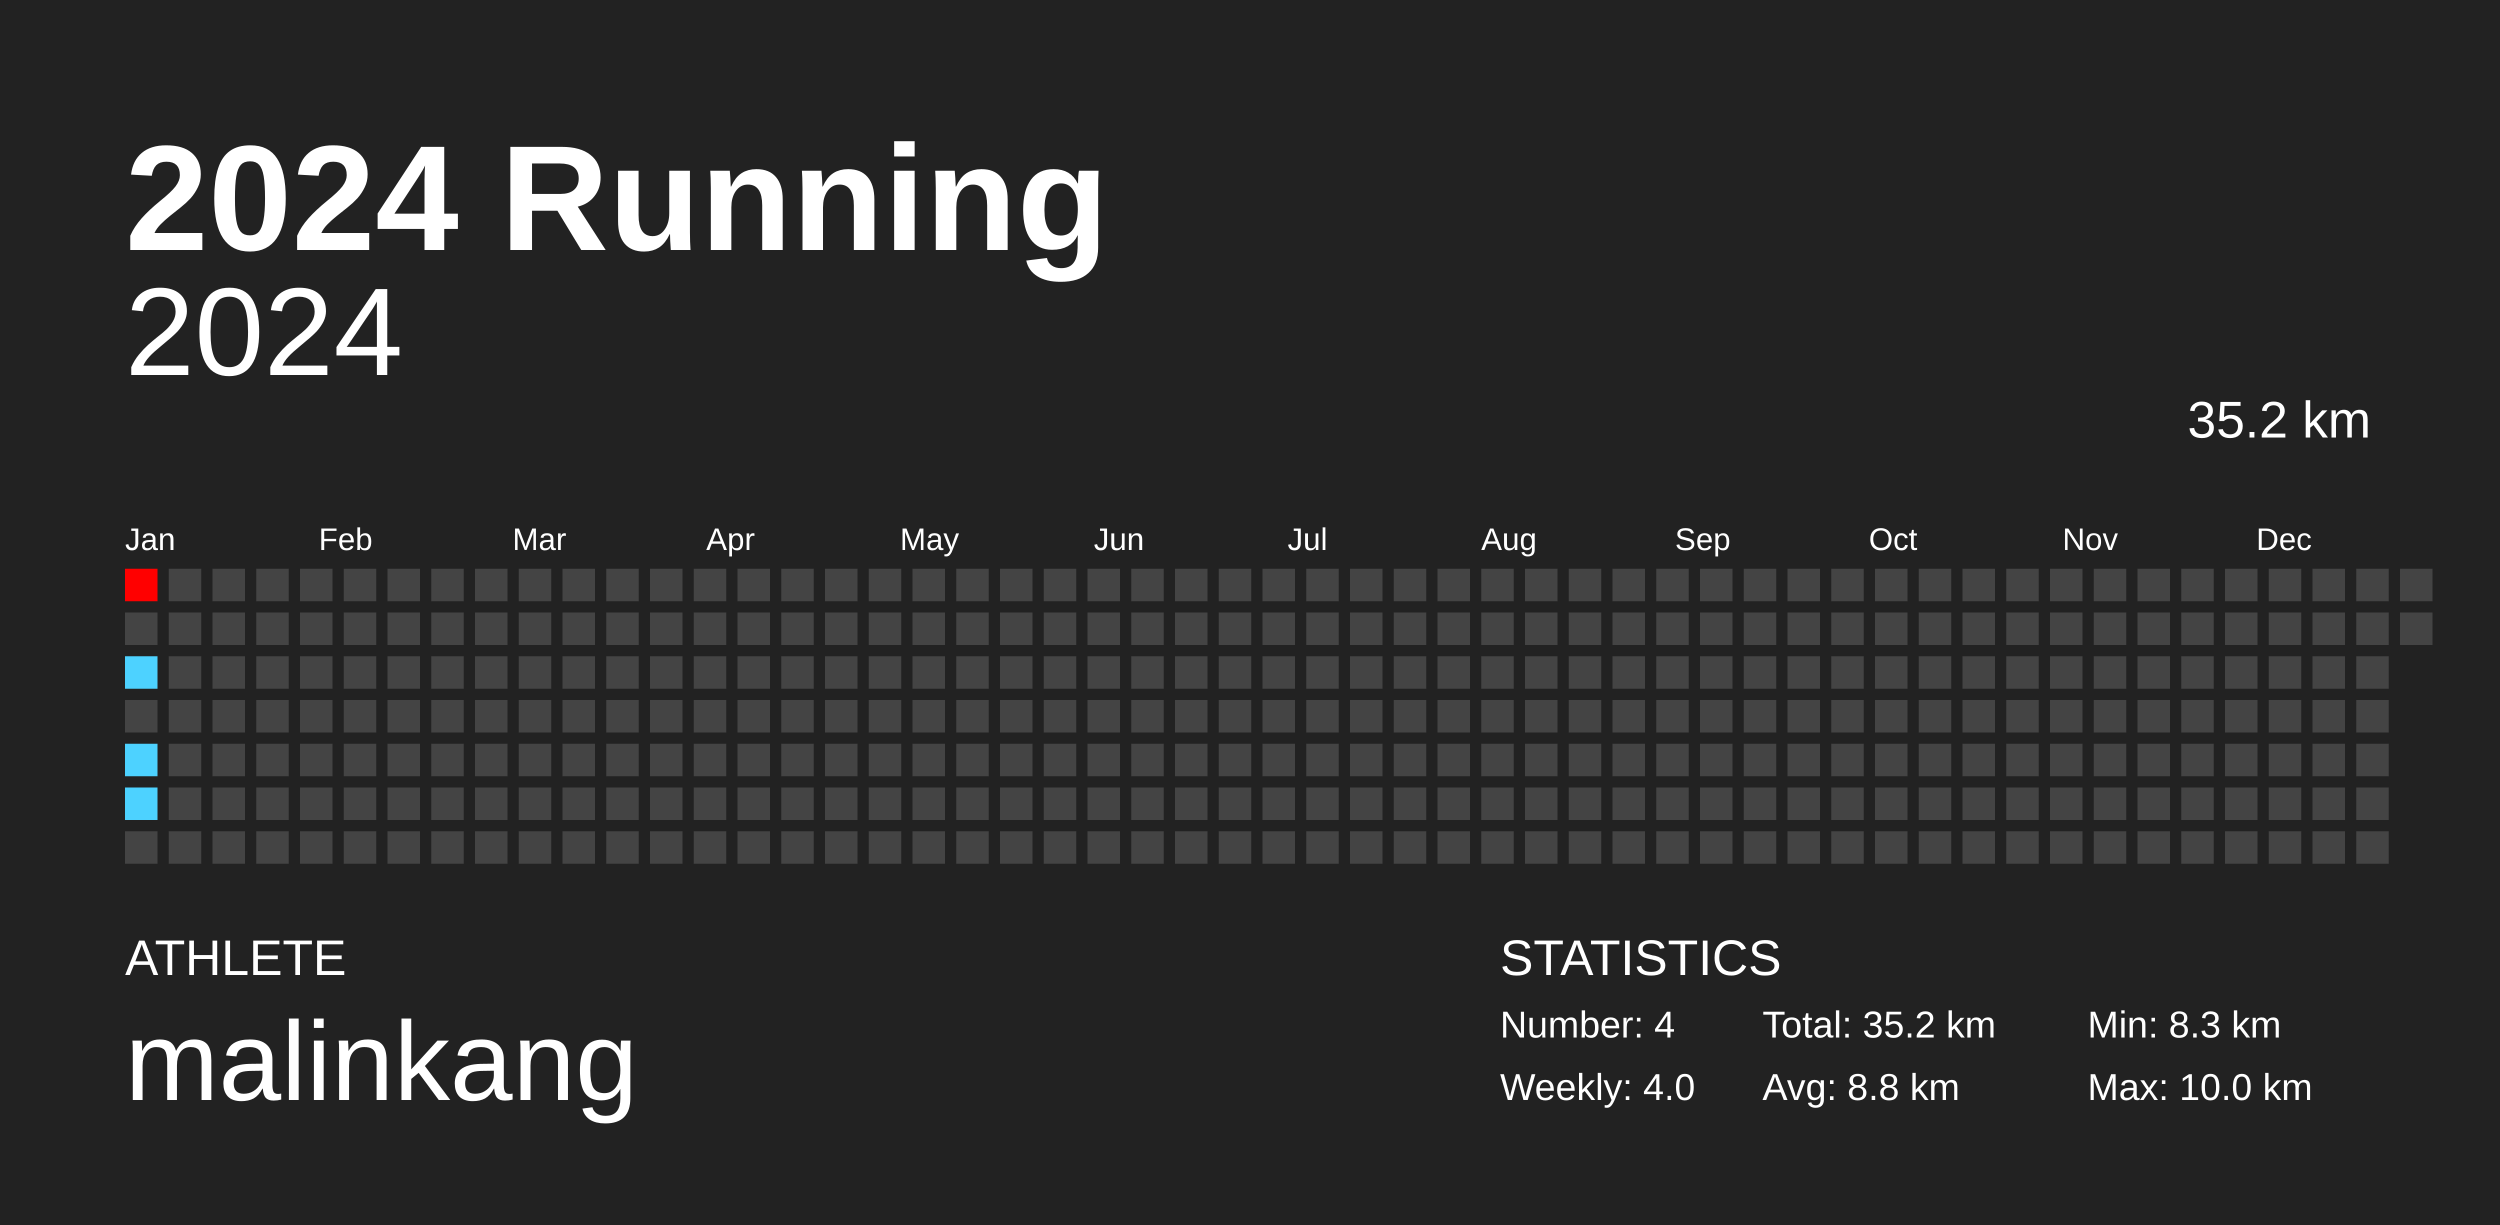
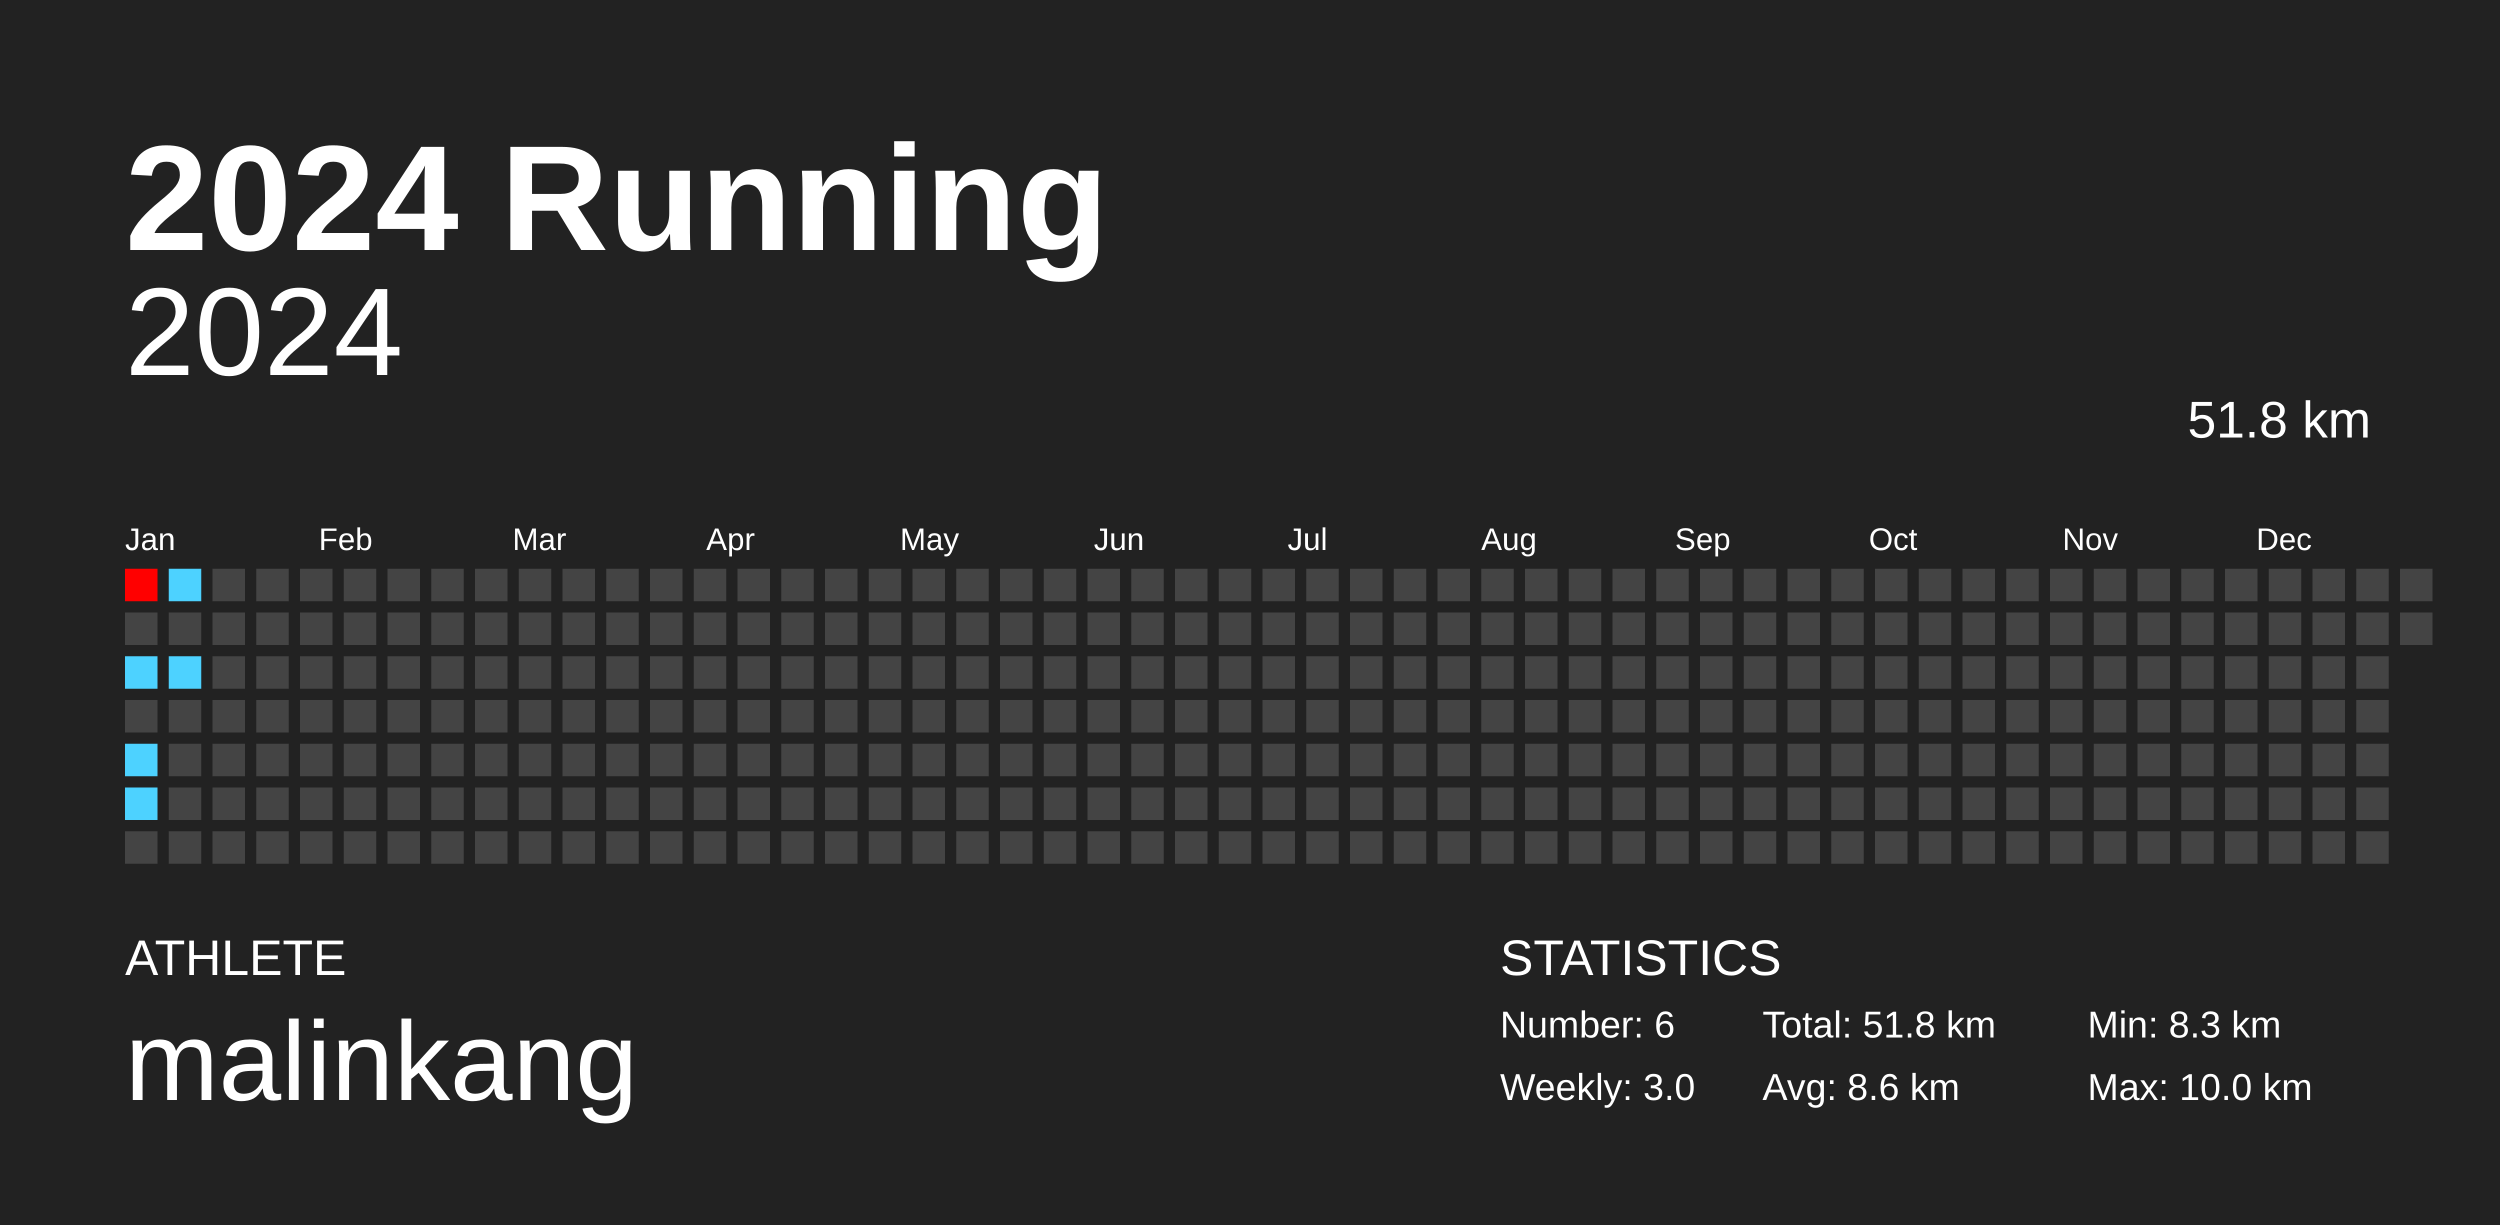
<svg xmlns="http://www.w3.org/2000/svg" baseProfile="full" height="98mm" version="1.1" viewBox="0,0,200,98" width="200mm">
  <defs />
  <rect fill="#222222" height="98" width="200" x="0" y="0" />
  <text fill="#FFFFFF" style="font-size:12px; font-family:Arial; font-weight:bold;" x="10" y="20">2024 Running</text>
  <text fill="#FFFFFF" style="font-size:4px; font-family:Arial" x="10" y="78">ATHLETE</text>
  <text fill="#FFFFFF" style="font-size:9px; font-family:Arial" x="10" y="88">malinkang</text>
  <text fill="#FFFFFF" style="font-size:4px; font-family:Arial" x="120" y="78">STATISTICS</text>
-   <text fill="#FFFFFF" style="font-size:3px; font-family:Arial" x="120" y="83">Number: 4</text>
-   <text fill="#FFFFFF" style="font-size:3px; font-family:Arial" x="120" y="88">Weekly: 4.0</text>
-   <text fill="#FFFFFF" style="font-size:3px; font-family:Arial" x="141" y="83">Total: 35.2 km</text>
-   <text fill="#FFFFFF" style="font-size:3px; font-family:Arial" x="141" y="88">Avg: 8.8 km</text>
+   <text fill="#FFFFFF" style="font-size:3px; font-family:Arial" x="120" y="83">Number: 6</text>
+   <text fill="#FFFFFF" style="font-size:3px; font-family:Arial" x="120" y="88">Weekly: 3.0</text>
+   <text fill="#FFFFFF" style="font-size:3px; font-family:Arial" x="141" y="83">Total: 51.8 km</text>
+   <text fill="#FFFFFF" style="font-size:3px; font-family:Arial" x="141" y="88">Avg: 8.6 km</text>
  <text fill="#FFFFFF" style="font-size:3px; font-family:Arial" x="167" y="83">Min: 8.3 km</text>
  <text fill="#FFFFFF" style="font-size:3px; font-family:Arial" x="167" y="88">Max: 10.0 km</text>
  <text alignment-baseline="hanging" fill="#FFFFFF" style="font-size:10.0px; font-family:Arial;" x="10" y="30">2024</text>
-   <text alignment-baseline="hanging" fill="#FFFFFF" style="font-size:4.125px; font-family:Arial;" x="175" y="35">35.2 km</text>
+   <text alignment-baseline="hanging" fill="#FFFFFF" style="font-size:4.125px; font-family:Arial;" x="175" y="35">51.8 km</text>
  <text fill="#FFFFFF" style="font-size:2.5px; font-family:Arial" x="10.0" y="44">Jan</text>
  <text fill="#FFFFFF" style="font-size:2.5px; font-family:Arial" x="25.5" y="44">Feb</text>
  <text fill="#FFFFFF" style="font-size:2.5px; font-family:Arial" x="41.0" y="44">Mar</text>
  <text fill="#FFFFFF" style="font-size:2.5px; font-family:Arial" x="56.5" y="44">Apr</text>
  <text fill="#FFFFFF" style="font-size:2.5px; font-family:Arial" x="72.0" y="44">May</text>
  <text fill="#FFFFFF" style="font-size:2.5px; font-family:Arial" x="87.5" y="44">Jun</text>
  <text fill="#FFFFFF" style="font-size:2.5px; font-family:Arial" x="103.0" y="44">Jul</text>
  <text fill="#FFFFFF" style="font-size:2.5px; font-family:Arial" x="118.5" y="44">Aug</text>
  <text fill="#FFFFFF" style="font-size:2.5px; font-family:Arial" x="134.0" y="44">Sep</text>
  <text fill="#FFFFFF" style="font-size:2.5px; font-family:Arial" x="149.5" y="44">Oct</text>
  <text fill="#FFFFFF" style="font-size:2.5px; font-family:Arial" x="165.0" y="44">Nov</text>
  <text fill="#FFFFFF" style="font-size:2.5px; font-family:Arial" x="180.5" y="44">Dec</text>
  <rect fill="#ff0000" height="2.6" width="2.6" x="10.0" y="45.5" />
  <rect fill="#444444" height="2.6" width="2.6" x="10.0" y="49.0" />
  <rect fill="#4dd2ff" height="2.6" width="2.6" x="10.0" y="52.5" />
  <rect fill="#444444" height="2.6" width="2.6" x="10.0" y="56.0" />
  <rect fill="#4dd2ff" height="2.6" width="2.6" x="10.0" y="59.5" />
  <rect fill="#4dd2ff" height="2.6" width="2.6" x="10.0" y="63.0" />
  <rect fill="#444444" height="2.6" width="2.6" x="10.0" y="66.5" />
-   <rect fill="#444444" height="2.6" width="2.6" x="13.5" y="45.5" />
+   <rect fill="#4dd2ff" height="2.6" width="2.6" x="13.5" y="45.5" />
  <rect fill="#444444" height="2.6" width="2.6" x="13.5" y="49.0" />
-   <rect fill="#444444" height="2.6" width="2.6" x="13.5" y="52.5" />
+   <rect fill="#4dd2ff" height="2.6" width="2.6" x="13.5" y="52.5" />
  <rect fill="#444444" height="2.6" width="2.6" x="13.5" y="56.0" />
  <rect fill="#444444" height="2.6" width="2.6" x="13.5" y="59.5" />
  <rect fill="#444444" height="2.6" width="2.6" x="13.5" y="63.0" />
  <rect fill="#444444" height="2.6" width="2.6" x="13.5" y="66.5" />
  <rect fill="#444444" height="2.6" width="2.6" x="17.0" y="45.5" />
  <rect fill="#444444" height="2.6" width="2.6" x="17.0" y="49.0" />
  <rect fill="#444444" height="2.6" width="2.6" x="17.0" y="52.5" />
  <rect fill="#444444" height="2.6" width="2.6" x="17.0" y="56.0" />
  <rect fill="#444444" height="2.6" width="2.6" x="17.0" y="59.5" />
  <rect fill="#444444" height="2.6" width="2.6" x="17.0" y="63.0" />
  <rect fill="#444444" height="2.6" width="2.6" x="17.0" y="66.5" />
  <rect fill="#444444" height="2.6" width="2.6" x="20.5" y="45.5" />
  <rect fill="#444444" height="2.6" width="2.6" x="20.5" y="49.0" />
  <rect fill="#444444" height="2.6" width="2.6" x="20.5" y="52.5" />
  <rect fill="#444444" height="2.6" width="2.6" x="20.5" y="56.0" />
  <rect fill="#444444" height="2.6" width="2.6" x="20.5" y="59.5" />
  <rect fill="#444444" height="2.6" width="2.6" x="20.5" y="63.0" />
  <rect fill="#444444" height="2.6" width="2.6" x="20.5" y="66.5" />
  <rect fill="#444444" height="2.6" width="2.6" x="24.0" y="45.5" />
  <rect fill="#444444" height="2.6" width="2.6" x="24.0" y="49.0" />
  <rect fill="#444444" height="2.6" width="2.6" x="24.0" y="52.5" />
  <rect fill="#444444" height="2.6" width="2.6" x="24.0" y="56.0" />
  <rect fill="#444444" height="2.6" width="2.6" x="24.0" y="59.5" />
  <rect fill="#444444" height="2.6" width="2.6" x="24.0" y="63.0" />
  <rect fill="#444444" height="2.6" width="2.6" x="24.0" y="66.5" />
  <rect fill="#444444" height="2.6" width="2.6" x="27.5" y="45.5" />
  <rect fill="#444444" height="2.6" width="2.6" x="27.5" y="49.0" />
  <rect fill="#444444" height="2.6" width="2.6" x="27.5" y="52.5" />
  <rect fill="#444444" height="2.6" width="2.6" x="27.5" y="56.0" />
  <rect fill="#444444" height="2.6" width="2.6" x="27.5" y="59.5" />
  <rect fill="#444444" height="2.6" width="2.6" x="27.5" y="63.0" />
  <rect fill="#444444" height="2.6" width="2.6" x="27.5" y="66.5" />
  <rect fill="#444444" height="2.6" width="2.6" x="31.0" y="45.5" />
  <rect fill="#444444" height="2.6" width="2.6" x="31.0" y="49.0" />
  <rect fill="#444444" height="2.6" width="2.6" x="31.0" y="52.5" />
  <rect fill="#444444" height="2.6" width="2.6" x="31.0" y="56.0" />
  <rect fill="#444444" height="2.6" width="2.6" x="31.0" y="59.5" />
  <rect fill="#444444" height="2.6" width="2.6" x="31.0" y="63.0" />
  <rect fill="#444444" height="2.6" width="2.6" x="31.0" y="66.5" />
  <rect fill="#444444" height="2.6" width="2.6" x="34.5" y="45.5" />
  <rect fill="#444444" height="2.6" width="2.6" x="34.5" y="49.0" />
  <rect fill="#444444" height="2.6" width="2.6" x="34.5" y="52.5" />
  <rect fill="#444444" height="2.6" width="2.6" x="34.5" y="56.0" />
  <rect fill="#444444" height="2.6" width="2.6" x="34.5" y="59.5" />
  <rect fill="#444444" height="2.6" width="2.6" x="34.5" y="63.0" />
  <rect fill="#444444" height="2.6" width="2.6" x="34.5" y="66.5" />
  <rect fill="#444444" height="2.6" width="2.6" x="38.0" y="45.5" />
  <rect fill="#444444" height="2.6" width="2.6" x="38.0" y="49.0" />
  <rect fill="#444444" height="2.6" width="2.6" x="38.0" y="52.5" />
  <rect fill="#444444" height="2.6" width="2.6" x="38.0" y="56.0" />
  <rect fill="#444444" height="2.6" width="2.6" x="38.0" y="59.5" />
  <rect fill="#444444" height="2.6" width="2.6" x="38.0" y="63.0" />
  <rect fill="#444444" height="2.6" width="2.6" x="38.0" y="66.5" />
  <rect fill="#444444" height="2.6" width="2.6" x="41.5" y="45.5" />
  <rect fill="#444444" height="2.6" width="2.6" x="41.5" y="49.0" />
  <rect fill="#444444" height="2.6" width="2.6" x="41.5" y="52.5" />
  <rect fill="#444444" height="2.6" width="2.6" x="41.5" y="56.0" />
  <rect fill="#444444" height="2.6" width="2.6" x="41.5" y="59.5" />
  <rect fill="#444444" height="2.6" width="2.6" x="41.5" y="63.0" />
  <rect fill="#444444" height="2.6" width="2.6" x="41.5" y="66.5" />
  <rect fill="#444444" height="2.6" width="2.6" x="45.0" y="45.5" />
  <rect fill="#444444" height="2.6" width="2.6" x="45.0" y="49.0" />
  <rect fill="#444444" height="2.6" width="2.6" x="45.0" y="52.5" />
  <rect fill="#444444" height="2.6" width="2.6" x="45.0" y="56.0" />
  <rect fill="#444444" height="2.6" width="2.6" x="45.0" y="59.5" />
  <rect fill="#444444" height="2.6" width="2.6" x="45.0" y="63.0" />
  <rect fill="#444444" height="2.6" width="2.6" x="45.0" y="66.5" />
  <rect fill="#444444" height="2.6" width="2.6" x="48.5" y="45.5" />
  <rect fill="#444444" height="2.6" width="2.6" x="48.5" y="49.0" />
  <rect fill="#444444" height="2.6" width="2.6" x="48.5" y="52.5" />
  <rect fill="#444444" height="2.6" width="2.6" x="48.5" y="56.0" />
  <rect fill="#444444" height="2.6" width="2.6" x="48.5" y="59.5" />
  <rect fill="#444444" height="2.6" width="2.6" x="48.5" y="63.0" />
  <rect fill="#444444" height="2.6" width="2.6" x="48.5" y="66.5" />
  <rect fill="#444444" height="2.6" width="2.6" x="52.0" y="45.5" />
  <rect fill="#444444" height="2.6" width="2.6" x="52.0" y="49.0" />
  <rect fill="#444444" height="2.6" width="2.6" x="52.0" y="52.5" />
  <rect fill="#444444" height="2.6" width="2.6" x="52.0" y="56.0" />
  <rect fill="#444444" height="2.6" width="2.6" x="52.0" y="59.5" />
  <rect fill="#444444" height="2.6" width="2.6" x="52.0" y="63.0" />
  <rect fill="#444444" height="2.6" width="2.6" x="52.0" y="66.5" />
  <rect fill="#444444" height="2.6" width="2.6" x="55.5" y="45.5" />
  <rect fill="#444444" height="2.6" width="2.6" x="55.5" y="49.0" />
  <rect fill="#444444" height="2.6" width="2.6" x="55.5" y="52.5" />
  <rect fill="#444444" height="2.6" width="2.6" x="55.5" y="56.0" />
  <rect fill="#444444" height="2.6" width="2.6" x="55.5" y="59.5" />
  <rect fill="#444444" height="2.6" width="2.6" x="55.5" y="63.0" />
  <rect fill="#444444" height="2.6" width="2.6" x="55.5" y="66.5" />
  <rect fill="#444444" height="2.6" width="2.6" x="59.0" y="45.5" />
  <rect fill="#444444" height="2.6" width="2.6" x="59.0" y="49.0" />
  <rect fill="#444444" height="2.6" width="2.6" x="59.0" y="52.5" />
  <rect fill="#444444" height="2.6" width="2.6" x="59.0" y="56.0" />
  <rect fill="#444444" height="2.6" width="2.6" x="59.0" y="59.5" />
  <rect fill="#444444" height="2.6" width="2.6" x="59.0" y="63.0" />
  <rect fill="#444444" height="2.6" width="2.6" x="59.0" y="66.5" />
  <rect fill="#444444" height="2.6" width="2.6" x="62.5" y="45.5" />
  <rect fill="#444444" height="2.6" width="2.6" x="62.5" y="49.0" />
  <rect fill="#444444" height="2.6" width="2.6" x="62.5" y="52.5" />
  <rect fill="#444444" height="2.6" width="2.6" x="62.5" y="56.0" />
  <rect fill="#444444" height="2.6" width="2.6" x="62.5" y="59.5" />
  <rect fill="#444444" height="2.6" width="2.6" x="62.5" y="63.0" />
  <rect fill="#444444" height="2.6" width="2.6" x="62.5" y="66.5" />
  <rect fill="#444444" height="2.6" width="2.6" x="66.0" y="45.5" />
  <rect fill="#444444" height="2.6" width="2.6" x="66.0" y="49.0" />
  <rect fill="#444444" height="2.6" width="2.6" x="66.0" y="52.5" />
  <rect fill="#444444" height="2.6" width="2.6" x="66.0" y="56.0" />
  <rect fill="#444444" height="2.6" width="2.6" x="66.0" y="59.5" />
  <rect fill="#444444" height="2.6" width="2.6" x="66.0" y="63.0" />
  <rect fill="#444444" height="2.6" width="2.6" x="66.0" y="66.5" />
  <rect fill="#444444" height="2.6" width="2.6" x="69.5" y="45.5" />
  <rect fill="#444444" height="2.6" width="2.6" x="69.5" y="49.0" />
  <rect fill="#444444" height="2.6" width="2.6" x="69.5" y="52.5" />
  <rect fill="#444444" height="2.6" width="2.6" x="69.5" y="56.0" />
  <rect fill="#444444" height="2.6" width="2.6" x="69.5" y="59.5" />
  <rect fill="#444444" height="2.6" width="2.6" x="69.5" y="63.0" />
  <rect fill="#444444" height="2.6" width="2.6" x="69.5" y="66.5" />
  <rect fill="#444444" height="2.6" width="2.6" x="73.0" y="45.5" />
  <rect fill="#444444" height="2.6" width="2.6" x="73.0" y="49.0" />
  <rect fill="#444444" height="2.6" width="2.6" x="73.0" y="52.5" />
  <rect fill="#444444" height="2.6" width="2.6" x="73.0" y="56.0" />
  <rect fill="#444444" height="2.6" width="2.6" x="73.0" y="59.5" />
  <rect fill="#444444" height="2.6" width="2.6" x="73.0" y="63.0" />
  <rect fill="#444444" height="2.6" width="2.6" x="73.0" y="66.5" />
  <rect fill="#444444" height="2.6" width="2.6" x="76.5" y="45.5" />
  <rect fill="#444444" height="2.6" width="2.6" x="76.5" y="49.0" />
  <rect fill="#444444" height="2.6" width="2.6" x="76.5" y="52.5" />
  <rect fill="#444444" height="2.6" width="2.6" x="76.5" y="56.0" />
  <rect fill="#444444" height="2.6" width="2.6" x="76.5" y="59.5" />
  <rect fill="#444444" height="2.6" width="2.6" x="76.5" y="63.0" />
  <rect fill="#444444" height="2.6" width="2.6" x="76.5" y="66.5" />
  <rect fill="#444444" height="2.6" width="2.6" x="80.0" y="45.5" />
  <rect fill="#444444" height="2.6" width="2.6" x="80.0" y="49.0" />
  <rect fill="#444444" height="2.6" width="2.6" x="80.0" y="52.5" />
  <rect fill="#444444" height="2.6" width="2.6" x="80.0" y="56.0" />
  <rect fill="#444444" height="2.6" width="2.6" x="80.0" y="59.5" />
  <rect fill="#444444" height="2.6" width="2.6" x="80.0" y="63.0" />
  <rect fill="#444444" height="2.6" width="2.6" x="80.0" y="66.5" />
  <rect fill="#444444" height="2.6" width="2.6" x="83.5" y="45.5" />
  <rect fill="#444444" height="2.6" width="2.6" x="83.5" y="49.0" />
  <rect fill="#444444" height="2.6" width="2.6" x="83.5" y="52.5" />
  <rect fill="#444444" height="2.6" width="2.6" x="83.5" y="56.0" />
  <rect fill="#444444" height="2.6" width="2.6" x="83.5" y="59.5" />
  <rect fill="#444444" height="2.6" width="2.6" x="83.5" y="63.0" />
  <rect fill="#444444" height="2.6" width="2.6" x="83.5" y="66.5" />
  <rect fill="#444444" height="2.6" width="2.6" x="87.0" y="45.5" />
  <rect fill="#444444" height="2.6" width="2.6" x="87.0" y="49.0" />
  <rect fill="#444444" height="2.6" width="2.6" x="87.0" y="52.5" />
  <rect fill="#444444" height="2.6" width="2.6" x="87.0" y="56.0" />
  <rect fill="#444444" height="2.6" width="2.6" x="87.0" y="59.5" />
  <rect fill="#444444" height="2.6" width="2.6" x="87.0" y="63.0" />
  <rect fill="#444444" height="2.6" width="2.6" x="87.0" y="66.5" />
  <rect fill="#444444" height="2.6" width="2.6" x="90.5" y="45.5" />
  <rect fill="#444444" height="2.6" width="2.6" x="90.5" y="49.0" />
  <rect fill="#444444" height="2.6" width="2.6" x="90.5" y="52.5" />
  <rect fill="#444444" height="2.6" width="2.6" x="90.5" y="56.0" />
  <rect fill="#444444" height="2.6" width="2.6" x="90.5" y="59.5" />
  <rect fill="#444444" height="2.6" width="2.6" x="90.5" y="63.0" />
  <rect fill="#444444" height="2.6" width="2.6" x="90.5" y="66.5" />
  <rect fill="#444444" height="2.6" width="2.6" x="94.0" y="45.5" />
  <rect fill="#444444" height="2.6" width="2.6" x="94.0" y="49.0" />
  <rect fill="#444444" height="2.6" width="2.6" x="94.0" y="52.5" />
  <rect fill="#444444" height="2.6" width="2.6" x="94.0" y="56.0" />
  <rect fill="#444444" height="2.6" width="2.6" x="94.0" y="59.5" />
  <rect fill="#444444" height="2.6" width="2.6" x="94.0" y="63.0" />
  <rect fill="#444444" height="2.6" width="2.6" x="94.0" y="66.5" />
  <rect fill="#444444" height="2.6" width="2.6" x="97.5" y="45.5" />
  <rect fill="#444444" height="2.6" width="2.6" x="97.5" y="49.0" />
  <rect fill="#444444" height="2.6" width="2.6" x="97.5" y="52.5" />
  <rect fill="#444444" height="2.6" width="2.6" x="97.5" y="56.0" />
  <rect fill="#444444" height="2.6" width="2.6" x="97.5" y="59.5" />
  <rect fill="#444444" height="2.6" width="2.6" x="97.5" y="63.0" />
  <rect fill="#444444" height="2.6" width="2.6" x="97.5" y="66.5" />
  <rect fill="#444444" height="2.6" width="2.6" x="101.0" y="45.5" />
  <rect fill="#444444" height="2.6" width="2.6" x="101.0" y="49.0" />
  <rect fill="#444444" height="2.6" width="2.6" x="101.0" y="52.5" />
  <rect fill="#444444" height="2.6" width="2.6" x="101.0" y="56.0" />
  <rect fill="#444444" height="2.6" width="2.6" x="101.0" y="59.5" />
  <rect fill="#444444" height="2.6" width="2.6" x="101.0" y="63.0" />
  <rect fill="#444444" height="2.6" width="2.6" x="101.0" y="66.5" />
  <rect fill="#444444" height="2.6" width="2.6" x="104.5" y="45.5" />
  <rect fill="#444444" height="2.6" width="2.6" x="104.5" y="49.0" />
  <rect fill="#444444" height="2.6" width="2.6" x="104.5" y="52.5" />
  <rect fill="#444444" height="2.6" width="2.6" x="104.5" y="56.0" />
  <rect fill="#444444" height="2.6" width="2.6" x="104.5" y="59.5" />
  <rect fill="#444444" height="2.6" width="2.6" x="104.5" y="63.0" />
  <rect fill="#444444" height="2.6" width="2.6" x="104.5" y="66.5" />
  <rect fill="#444444" height="2.6" width="2.6" x="108.0" y="45.5" />
  <rect fill="#444444" height="2.6" width="2.6" x="108.0" y="49.0" />
  <rect fill="#444444" height="2.6" width="2.6" x="108.0" y="52.5" />
  <rect fill="#444444" height="2.6" width="2.6" x="108.0" y="56.0" />
  <rect fill="#444444" height="2.6" width="2.6" x="108.0" y="59.5" />
  <rect fill="#444444" height="2.6" width="2.6" x="108.0" y="63.0" />
  <rect fill="#444444" height="2.6" width="2.6" x="108.0" y="66.5" />
  <rect fill="#444444" height="2.6" width="2.6" x="111.5" y="45.5" />
  <rect fill="#444444" height="2.6" width="2.6" x="111.5" y="49.0" />
  <rect fill="#444444" height="2.6" width="2.6" x="111.5" y="52.5" />
  <rect fill="#444444" height="2.6" width="2.6" x="111.5" y="56.0" />
  <rect fill="#444444" height="2.6" width="2.6" x="111.5" y="59.5" />
  <rect fill="#444444" height="2.6" width="2.6" x="111.5" y="63.0" />
  <rect fill="#444444" height="2.6" width="2.6" x="111.5" y="66.5" />
  <rect fill="#444444" height="2.6" width="2.6" x="115.0" y="45.5" />
  <rect fill="#444444" height="2.6" width="2.6" x="115.0" y="49.0" />
  <rect fill="#444444" height="2.6" width="2.6" x="115.0" y="52.5" />
  <rect fill="#444444" height="2.6" width="2.6" x="115.0" y="56.0" />
  <rect fill="#444444" height="2.6" width="2.6" x="115.0" y="59.5" />
  <rect fill="#444444" height="2.6" width="2.6" x="115.0" y="63.0" />
  <rect fill="#444444" height="2.6" width="2.6" x="115.0" y="66.5" />
  <rect fill="#444444" height="2.6" width="2.6" x="118.5" y="45.5" />
  <rect fill="#444444" height="2.6" width="2.6" x="118.5" y="49.0" />
  <rect fill="#444444" height="2.6" width="2.6" x="118.5" y="52.5" />
  <rect fill="#444444" height="2.6" width="2.6" x="118.5" y="56.0" />
  <rect fill="#444444" height="2.6" width="2.6" x="118.5" y="59.5" />
  <rect fill="#444444" height="2.6" width="2.6" x="118.5" y="63.0" />
  <rect fill="#444444" height="2.6" width="2.6" x="118.5" y="66.5" />
  <rect fill="#444444" height="2.6" width="2.6" x="122.0" y="45.5" />
  <rect fill="#444444" height="2.6" width="2.6" x="122.0" y="49.0" />
  <rect fill="#444444" height="2.6" width="2.6" x="122.0" y="52.5" />
  <rect fill="#444444" height="2.6" width="2.6" x="122.0" y="56.0" />
  <rect fill="#444444" height="2.6" width="2.6" x="122.0" y="59.5" />
  <rect fill="#444444" height="2.6" width="2.6" x="122.0" y="63.0" />
  <rect fill="#444444" height="2.6" width="2.6" x="122.0" y="66.5" />
  <rect fill="#444444" height="2.6" width="2.6" x="125.5" y="45.5" />
  <rect fill="#444444" height="2.6" width="2.6" x="125.5" y="49.0" />
  <rect fill="#444444" height="2.6" width="2.6" x="125.5" y="52.5" />
  <rect fill="#444444" height="2.6" width="2.6" x="125.5" y="56.0" />
  <rect fill="#444444" height="2.6" width="2.6" x="125.5" y="59.5" />
  <rect fill="#444444" height="2.6" width="2.6" x="125.5" y="63.0" />
  <rect fill="#444444" height="2.6" width="2.6" x="125.5" y="66.5" />
  <rect fill="#444444" height="2.6" width="2.6" x="129.0" y="45.5" />
  <rect fill="#444444" height="2.6" width="2.6" x="129.0" y="49.0" />
  <rect fill="#444444" height="2.6" width="2.6" x="129.0" y="52.5" />
  <rect fill="#444444" height="2.6" width="2.6" x="129.0" y="56.0" />
  <rect fill="#444444" height="2.6" width="2.6" x="129.0" y="59.5" />
  <rect fill="#444444" height="2.6" width="2.6" x="129.0" y="63.0" />
  <rect fill="#444444" height="2.6" width="2.6" x="129.0" y="66.5" />
  <rect fill="#444444" height="2.6" width="2.6" x="132.5" y="45.5" />
  <rect fill="#444444" height="2.6" width="2.6" x="132.5" y="49.0" />
  <rect fill="#444444" height="2.6" width="2.6" x="132.5" y="52.5" />
  <rect fill="#444444" height="2.6" width="2.6" x="132.5" y="56.0" />
  <rect fill="#444444" height="2.6" width="2.6" x="132.5" y="59.5" />
  <rect fill="#444444" height="2.6" width="2.6" x="132.5" y="63.0" />
  <rect fill="#444444" height="2.6" width="2.6" x="132.5" y="66.5" />
  <rect fill="#444444" height="2.6" width="2.6" x="136.0" y="45.5" />
  <rect fill="#444444" height="2.6" width="2.6" x="136.0" y="49.0" />
  <rect fill="#444444" height="2.6" width="2.6" x="136.0" y="52.5" />
  <rect fill="#444444" height="2.6" width="2.6" x="136.0" y="56.0" />
  <rect fill="#444444" height="2.6" width="2.6" x="136.0" y="59.5" />
  <rect fill="#444444" height="2.6" width="2.6" x="136.0" y="63.0" />
  <rect fill="#444444" height="2.6" width="2.6" x="136.0" y="66.5" />
  <rect fill="#444444" height="2.6" width="2.6" x="139.5" y="45.5" />
  <rect fill="#444444" height="2.6" width="2.6" x="139.5" y="49.0" />
  <rect fill="#444444" height="2.6" width="2.6" x="139.5" y="52.5" />
  <rect fill="#444444" height="2.6" width="2.6" x="139.5" y="56.0" />
  <rect fill="#444444" height="2.6" width="2.6" x="139.5" y="59.5" />
  <rect fill="#444444" height="2.6" width="2.6" x="139.5" y="63.0" />
  <rect fill="#444444" height="2.6" width="2.6" x="139.5" y="66.5" />
  <rect fill="#444444" height="2.6" width="2.6" x="143.0" y="45.5" />
  <rect fill="#444444" height="2.6" width="2.6" x="143.0" y="49.0" />
  <rect fill="#444444" height="2.6" width="2.6" x="143.0" y="52.5" />
  <rect fill="#444444" height="2.6" width="2.6" x="143.0" y="56.0" />
  <rect fill="#444444" height="2.6" width="2.6" x="143.0" y="59.5" />
  <rect fill="#444444" height="2.6" width="2.6" x="143.0" y="63.0" />
  <rect fill="#444444" height="2.6" width="2.6" x="143.0" y="66.5" />
  <rect fill="#444444" height="2.6" width="2.6" x="146.5" y="45.5" />
  <rect fill="#444444" height="2.6" width="2.6" x="146.5" y="49.0" />
  <rect fill="#444444" height="2.6" width="2.6" x="146.5" y="52.5" />
  <rect fill="#444444" height="2.6" width="2.6" x="146.5" y="56.0" />
  <rect fill="#444444" height="2.6" width="2.6" x="146.5" y="59.5" />
  <rect fill="#444444" height="2.6" width="2.6" x="146.5" y="63.0" />
  <rect fill="#444444" height="2.6" width="2.6" x="146.5" y="66.5" />
  <rect fill="#444444" height="2.6" width="2.6" x="150.0" y="45.5" />
  <rect fill="#444444" height="2.6" width="2.6" x="150.0" y="49.0" />
  <rect fill="#444444" height="2.6" width="2.6" x="150.0" y="52.5" />
  <rect fill="#444444" height="2.6" width="2.6" x="150.0" y="56.0" />
  <rect fill="#444444" height="2.6" width="2.6" x="150.0" y="59.5" />
  <rect fill="#444444" height="2.6" width="2.6" x="150.0" y="63.0" />
  <rect fill="#444444" height="2.6" width="2.6" x="150.0" y="66.5" />
  <rect fill="#444444" height="2.6" width="2.6" x="153.5" y="45.5" />
  <rect fill="#444444" height="2.6" width="2.6" x="153.5" y="49.0" />
  <rect fill="#444444" height="2.6" width="2.6" x="153.5" y="52.5" />
  <rect fill="#444444" height="2.6" width="2.6" x="153.5" y="56.0" />
  <rect fill="#444444" height="2.6" width="2.6" x="153.5" y="59.5" />
  <rect fill="#444444" height="2.6" width="2.6" x="153.5" y="63.0" />
  <rect fill="#444444" height="2.6" width="2.6" x="153.5" y="66.5" />
  <rect fill="#444444" height="2.6" width="2.6" x="157.0" y="45.5" />
  <rect fill="#444444" height="2.6" width="2.6" x="157.0" y="49.0" />
  <rect fill="#444444" height="2.6" width="2.6" x="157.0" y="52.5" />
  <rect fill="#444444" height="2.6" width="2.6" x="157.0" y="56.0" />
  <rect fill="#444444" height="2.6" width="2.6" x="157.0" y="59.5" />
  <rect fill="#444444" height="2.6" width="2.6" x="157.0" y="63.0" />
  <rect fill="#444444" height="2.6" width="2.6" x="157.0" y="66.5" />
  <rect fill="#444444" height="2.6" width="2.6" x="160.5" y="45.5" />
  <rect fill="#444444" height="2.6" width="2.6" x="160.5" y="49.0" />
  <rect fill="#444444" height="2.6" width="2.6" x="160.5" y="52.5" />
  <rect fill="#444444" height="2.6" width="2.6" x="160.5" y="56.0" />
  <rect fill="#444444" height="2.6" width="2.6" x="160.5" y="59.5" />
  <rect fill="#444444" height="2.6" width="2.6" x="160.5" y="63.0" />
  <rect fill="#444444" height="2.6" width="2.6" x="160.5" y="66.5" />
  <rect fill="#444444" height="2.6" width="2.6" x="164.0" y="45.5" />
  <rect fill="#444444" height="2.6" width="2.6" x="164.0" y="49.0" />
  <rect fill="#444444" height="2.6" width="2.6" x="164.0" y="52.5" />
  <rect fill="#444444" height="2.6" width="2.6" x="164.0" y="56.0" />
  <rect fill="#444444" height="2.6" width="2.6" x="164.0" y="59.5" />
  <rect fill="#444444" height="2.6" width="2.6" x="164.0" y="63.0" />
  <rect fill="#444444" height="2.6" width="2.6" x="164.0" y="66.5" />
  <rect fill="#444444" height="2.6" width="2.6" x="167.5" y="45.5" />
  <rect fill="#444444" height="2.6" width="2.6" x="167.5" y="49.0" />
  <rect fill="#444444" height="2.6" width="2.6" x="167.5" y="52.5" />
  <rect fill="#444444" height="2.6" width="2.6" x="167.5" y="56.0" />
  <rect fill="#444444" height="2.6" width="2.6" x="167.5" y="59.5" />
  <rect fill="#444444" height="2.6" width="2.6" x="167.5" y="63.0" />
  <rect fill="#444444" height="2.6" width="2.6" x="167.5" y="66.5" />
  <rect fill="#444444" height="2.6" width="2.6" x="171.0" y="45.5" />
  <rect fill="#444444" height="2.6" width="2.6" x="171.0" y="49.0" />
  <rect fill="#444444" height="2.6" width="2.6" x="171.0" y="52.5" />
  <rect fill="#444444" height="2.6" width="2.6" x="171.0" y="56.0" />
  <rect fill="#444444" height="2.6" width="2.6" x="171.0" y="59.5" />
  <rect fill="#444444" height="2.6" width="2.6" x="171.0" y="63.0" />
  <rect fill="#444444" height="2.6" width="2.6" x="171.0" y="66.5" />
  <rect fill="#444444" height="2.6" width="2.6" x="174.5" y="45.5" />
  <rect fill="#444444" height="2.6" width="2.6" x="174.5" y="49.0" />
  <rect fill="#444444" height="2.6" width="2.6" x="174.5" y="52.5" />
  <rect fill="#444444" height="2.6" width="2.6" x="174.5" y="56.0" />
  <rect fill="#444444" height="2.6" width="2.6" x="174.5" y="59.5" />
  <rect fill="#444444" height="2.6" width="2.6" x="174.5" y="63.0" />
  <rect fill="#444444" height="2.6" width="2.6" x="174.5" y="66.5" />
  <rect fill="#444444" height="2.6" width="2.6" x="178.0" y="45.5" />
  <rect fill="#444444" height="2.6" width="2.6" x="178.0" y="49.0" />
  <rect fill="#444444" height="2.6" width="2.6" x="178.0" y="52.5" />
  <rect fill="#444444" height="2.6" width="2.6" x="178.0" y="56.0" />
  <rect fill="#444444" height="2.6" width="2.6" x="178.0" y="59.5" />
  <rect fill="#444444" height="2.6" width="2.6" x="178.0" y="63.0" />
  <rect fill="#444444" height="2.6" width="2.6" x="178.0" y="66.5" />
  <rect fill="#444444" height="2.6" width="2.6" x="181.5" y="45.5" />
  <rect fill="#444444" height="2.6" width="2.6" x="181.5" y="49.0" />
  <rect fill="#444444" height="2.6" width="2.6" x="181.5" y="52.5" />
  <rect fill="#444444" height="2.6" width="2.6" x="181.5" y="56.0" />
  <rect fill="#444444" height="2.6" width="2.6" x="181.5" y="59.5" />
  <rect fill="#444444" height="2.6" width="2.6" x="181.5" y="63.0" />
  <rect fill="#444444" height="2.6" width="2.6" x="181.5" y="66.5" />
  <rect fill="#444444" height="2.6" width="2.6" x="185.0" y="45.5" />
  <rect fill="#444444" height="2.6" width="2.6" x="185.0" y="49.0" />
  <rect fill="#444444" height="2.6" width="2.6" x="185.0" y="52.5" />
  <rect fill="#444444" height="2.6" width="2.6" x="185.0" y="56.0" />
  <rect fill="#444444" height="2.6" width="2.6" x="185.0" y="59.5" />
  <rect fill="#444444" height="2.6" width="2.6" x="185.0" y="63.0" />
  <rect fill="#444444" height="2.6" width="2.6" x="185.0" y="66.5" />
  <rect fill="#444444" height="2.6" width="2.6" x="188.5" y="45.5" />
  <rect fill="#444444" height="2.6" width="2.6" x="188.5" y="49.0" />
  <rect fill="#444444" height="2.6" width="2.6" x="188.5" y="52.5" />
  <rect fill="#444444" height="2.6" width="2.6" x="188.5" y="56.0" />
  <rect fill="#444444" height="2.6" width="2.6" x="188.5" y="59.5" />
  <rect fill="#444444" height="2.6" width="2.6" x="188.5" y="63.0" />
  <rect fill="#444444" height="2.6" width="2.6" x="188.5" y="66.5" />
  <rect fill="#444444" height="2.6" width="2.6" x="192.0" y="45.5" />
  <rect fill="#444444" height="2.6" width="2.6" x="192.0" y="49.0" />
</svg>
